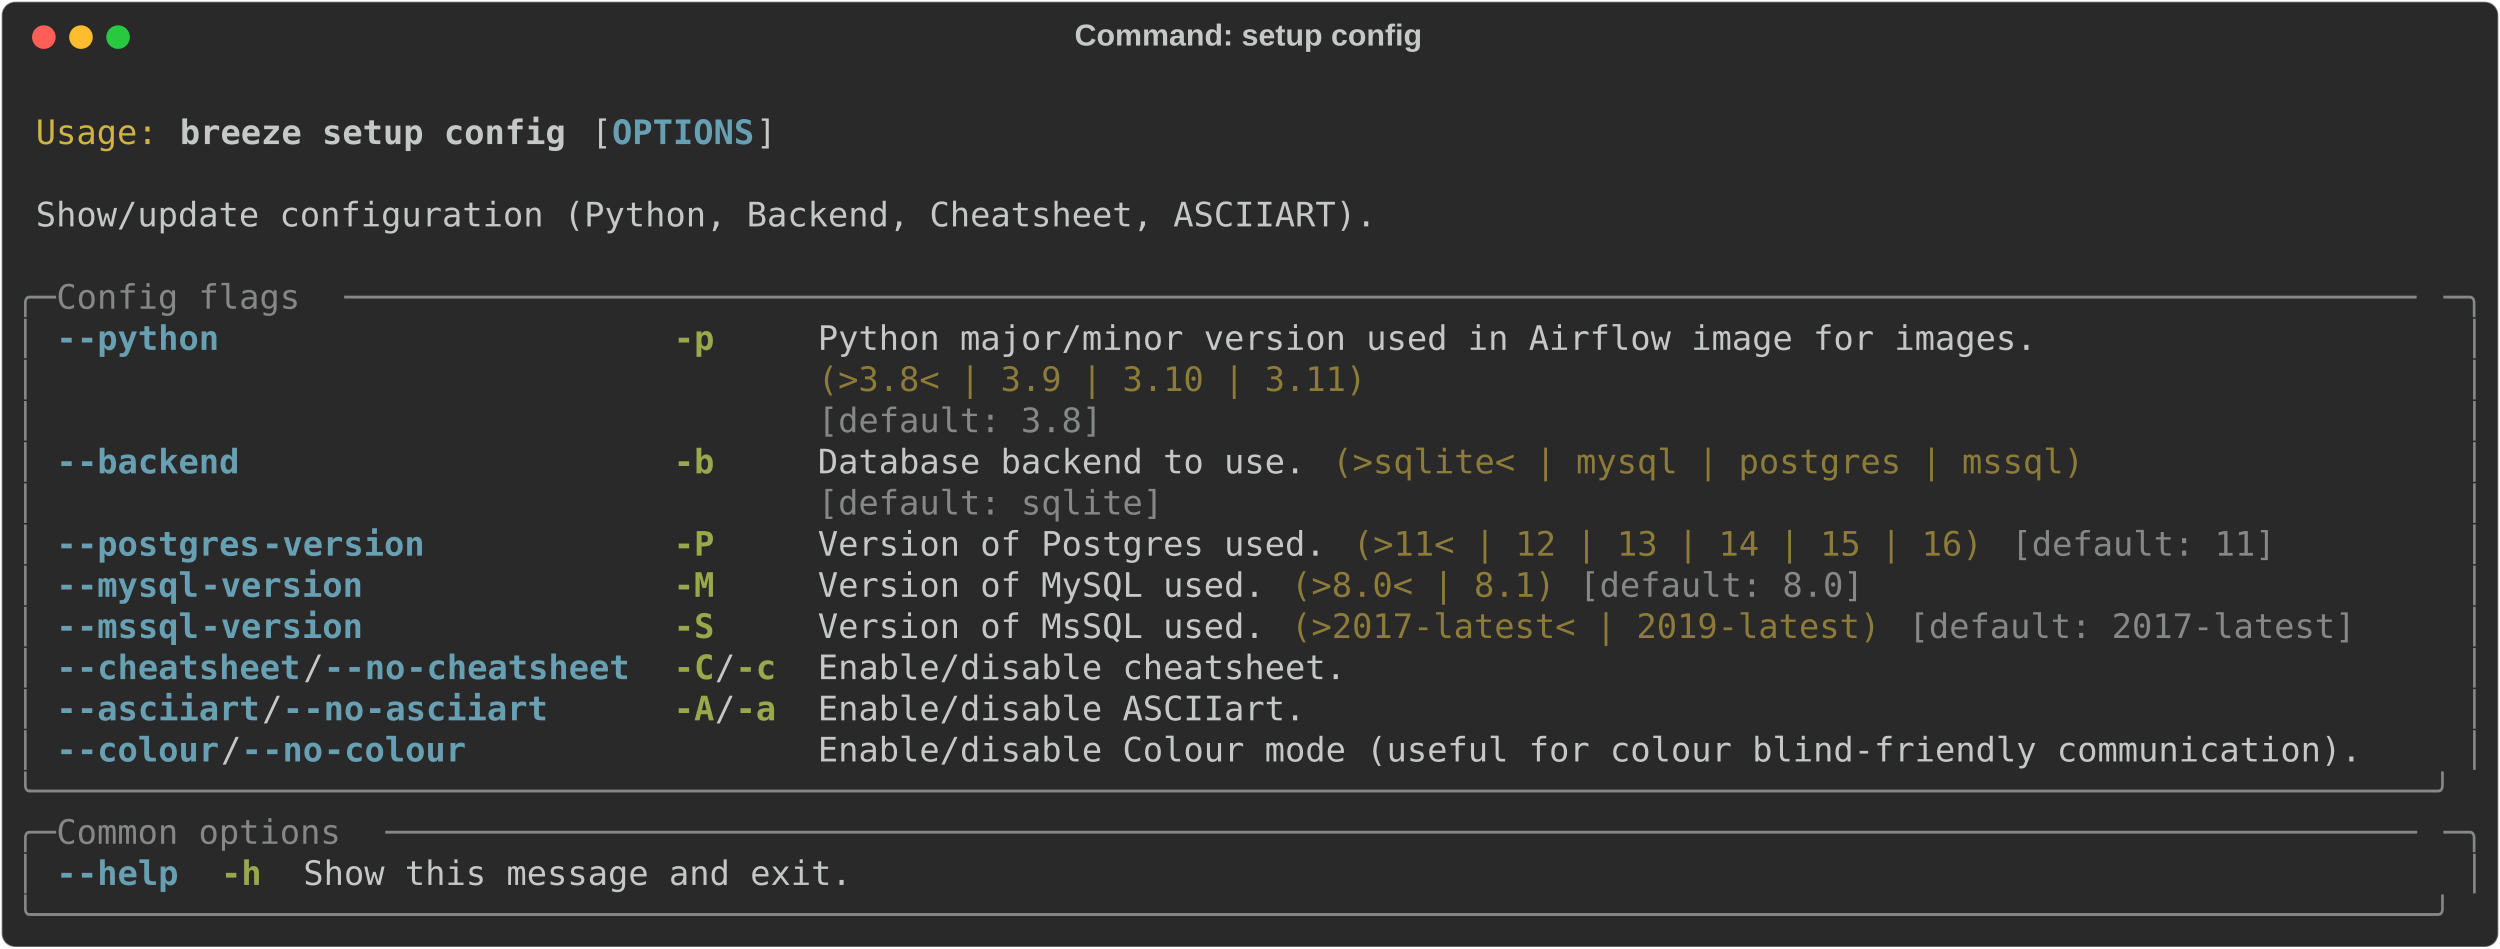
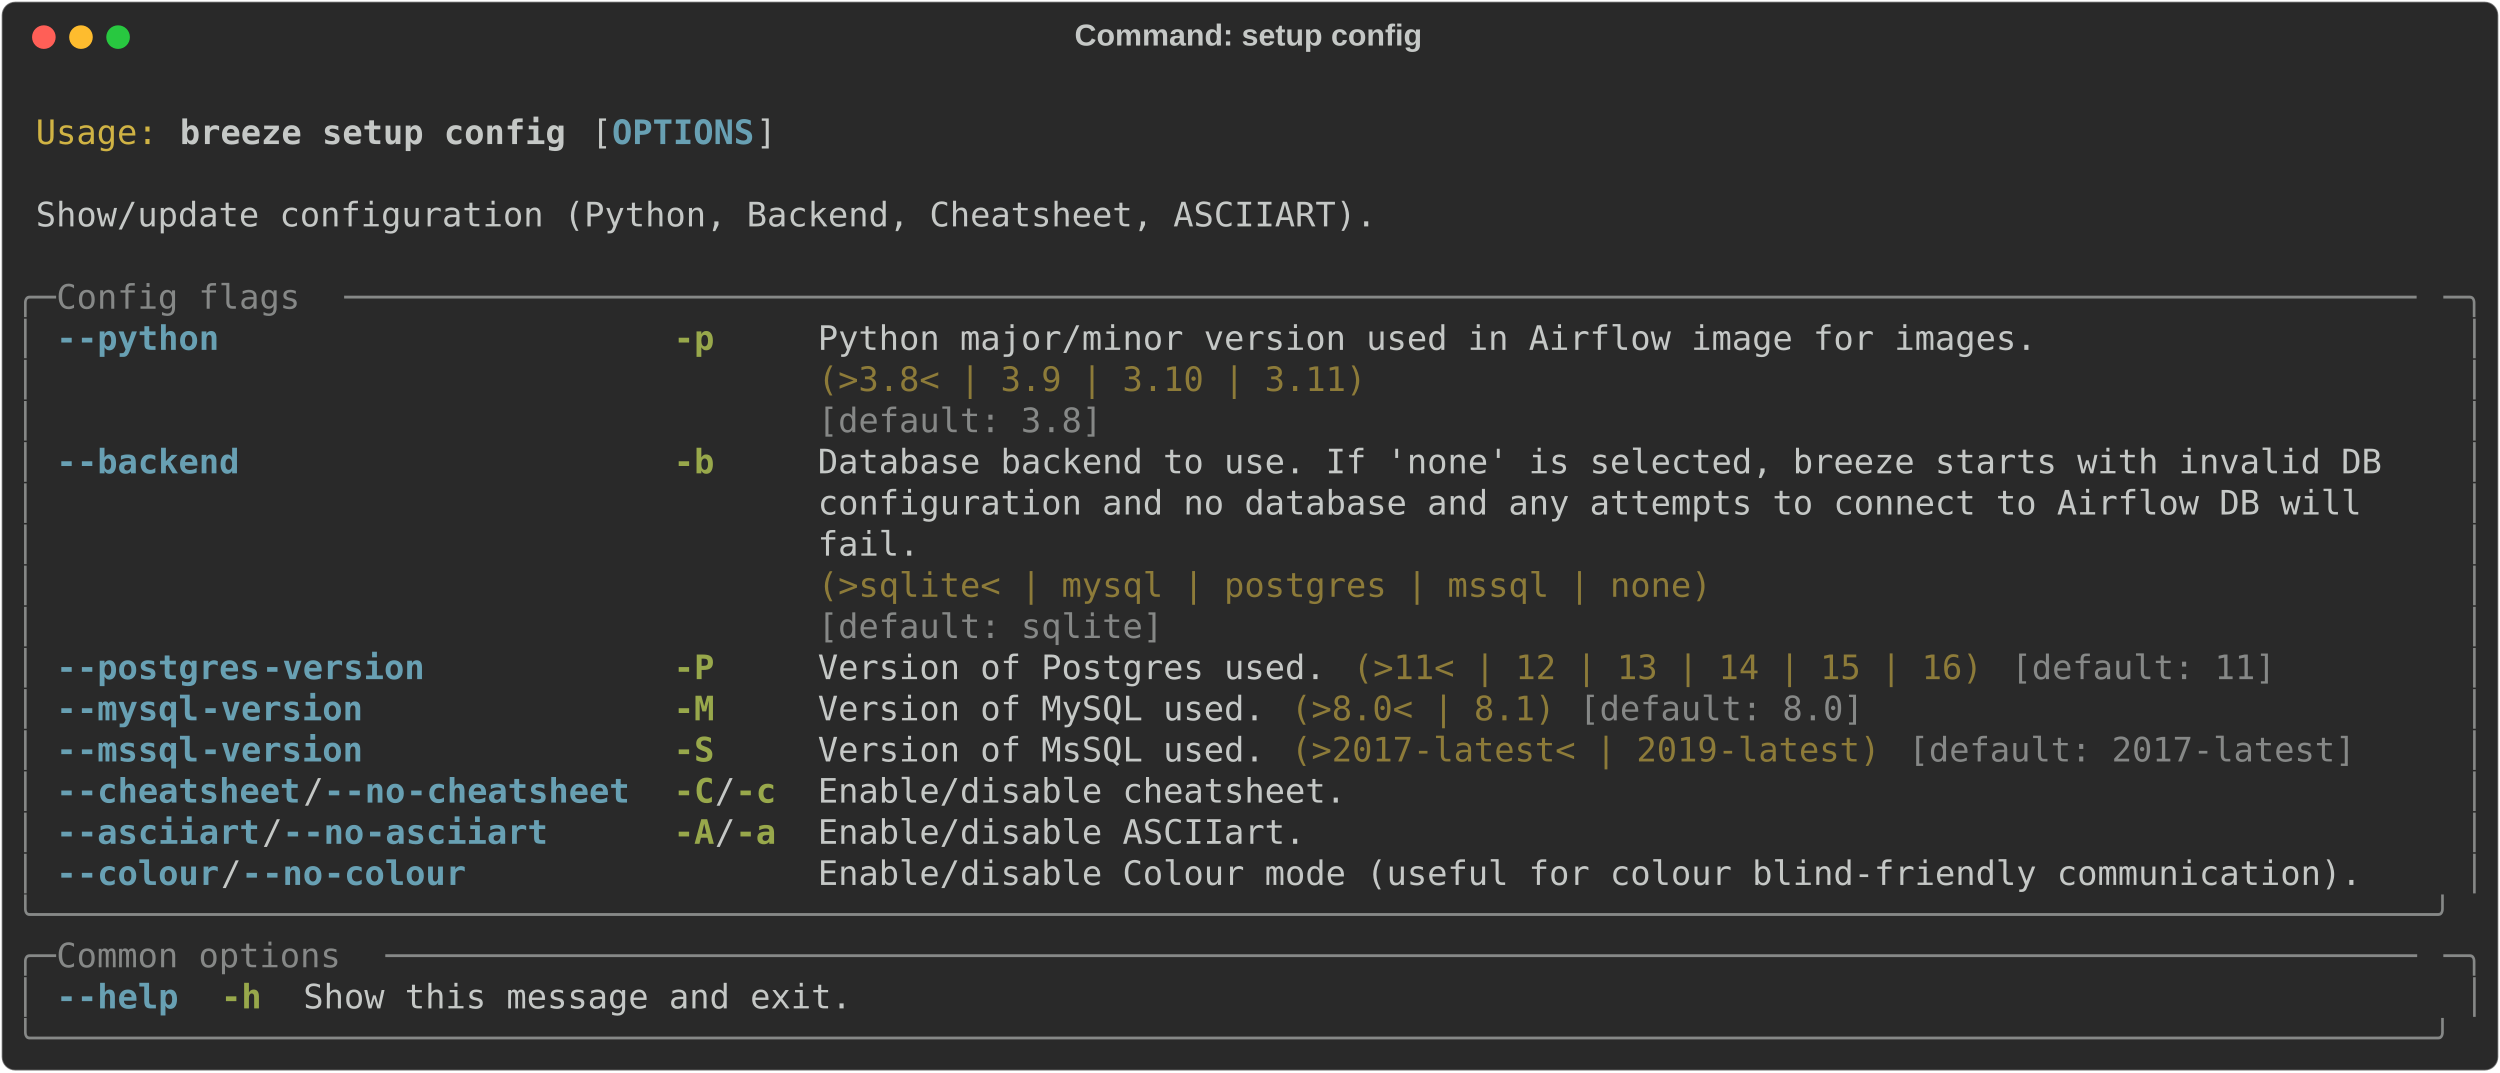
- <svg xmlns="http://www.w3.org/2000/svg" class="rich-terminal" viewBox="0 0 1482 562.4">
+ <svg xmlns="http://www.w3.org/2000/svg" class="rich-terminal" viewBox="0 0 1482 635.6">
  <style>

    @font-face {
        font-family: "Fira Code";
        src: local("FiraCode-Regular"),
                url("https://cdnjs.cloudflare.com/ajax/libs/firacode/6.2.0/woff2/FiraCode-Regular.woff2") format("woff2"),
                url("https://cdnjs.cloudflare.com/ajax/libs/firacode/6.2.0/woff/FiraCode-Regular.woff") format("woff");
        font-style: normal;
        font-weight: 400;
    }
    @font-face {
        font-family: "Fira Code";
        src: local("FiraCode-Bold"),
                url("https://cdnjs.cloudflare.com/ajax/libs/firacode/6.2.0/woff2/FiraCode-Bold.woff2") format("woff2"),
                url("https://cdnjs.cloudflare.com/ajax/libs/firacode/6.2.0/woff/FiraCode-Bold.woff") format("woff");
        font-style: bold;
        font-weight: 700;
    }

    .breeze-setup-config-matrix {
        font-family: Fira Code, monospace;
        font-size: 20px;
        line-height: 24.4px;
        font-variant-east-asian: full-width;
    }

    .breeze-setup-config-title {
        font-size: 18px;
        font-weight: bold;
        font-family: arial;
    }

    .breeze-setup-config-r1 { fill: #c5c8c6 }
.breeze-setup-config-r2 { fill: #d0b344 }
.breeze-setup-config-r3 { fill: #c5c8c6;font-weight: bold }
.breeze-setup-config-r4 { fill: #68a0b3;font-weight: bold }
.breeze-setup-config-r5 { fill: #868887 }
.breeze-setup-config-r6 { fill: #98a84b;font-weight: bold }
.breeze-setup-config-r7 { fill: #8d7b39 }
    </style>
  <defs>
    <clipPath id="breeze-setup-config-clip-terminal">
-       <rect x="0" y="0" width="1463.0" height="511.4" />
+       <rect x="0" y="0" width="1463.0" height="584.6" />
    </clipPath>
    <clipPath id="breeze-setup-config-line-0">
      <rect x="0" y="1.5" width="1464" height="24.65" />
    </clipPath>
    <clipPath id="breeze-setup-config-line-1">
      <rect x="0" y="25.9" width="1464" height="24.65" />
    </clipPath>
    <clipPath id="breeze-setup-config-line-2">
      <rect x="0" y="50.3" width="1464" height="24.65" />
    </clipPath>
    <clipPath id="breeze-setup-config-line-3">
      <rect x="0" y="74.7" width="1464" height="24.65" />
    </clipPath>
    <clipPath id="breeze-setup-config-line-4">
      <rect x="0" y="99.1" width="1464" height="24.65" />
    </clipPath>
    <clipPath id="breeze-setup-config-line-5">
      <rect x="0" y="123.5" width="1464" height="24.65" />
    </clipPath>
    <clipPath id="breeze-setup-config-line-6">
      <rect x="0" y="147.9" width="1464" height="24.65" />
    </clipPath>
    <clipPath id="breeze-setup-config-line-7">
      <rect x="0" y="172.3" width="1464" height="24.65" />
    </clipPath>
    <clipPath id="breeze-setup-config-line-8">
      <rect x="0" y="196.7" width="1464" height="24.65" />
    </clipPath>
    <clipPath id="breeze-setup-config-line-9">
      <rect x="0" y="221.1" width="1464" height="24.65" />
    </clipPath>
    <clipPath id="breeze-setup-config-line-10">
      <rect x="0" y="245.5" width="1464" height="24.65" />
    </clipPath>
    <clipPath id="breeze-setup-config-line-11">
      <rect x="0" y="269.9" width="1464" height="24.65" />
    </clipPath>
    <clipPath id="breeze-setup-config-line-12">
      <rect x="0" y="294.3" width="1464" height="24.65" />
    </clipPath>
    <clipPath id="breeze-setup-config-line-13">
      <rect x="0" y="318.7" width="1464" height="24.65" />
    </clipPath>
    <clipPath id="breeze-setup-config-line-14">
      <rect x="0" y="343.1" width="1464" height="24.65" />
    </clipPath>
    <clipPath id="breeze-setup-config-line-15">
      <rect x="0" y="367.5" width="1464" height="24.65" />
    </clipPath>
    <clipPath id="breeze-setup-config-line-16">
      <rect x="0" y="391.9" width="1464" height="24.65" />
    </clipPath>
    <clipPath id="breeze-setup-config-line-17">
      <rect x="0" y="416.3" width="1464" height="24.65" />
    </clipPath>
    <clipPath id="breeze-setup-config-line-18">
      <rect x="0" y="440.7" width="1464" height="24.65" />
    </clipPath>
    <clipPath id="breeze-setup-config-line-19">
      <rect x="0" y="465.1" width="1464" height="24.65" />
    </clipPath>
+     <clipPath id="breeze-setup-config-line-20">
+       <rect x="0" y="489.5" width="1464" height="24.65" />
+     </clipPath>
+     <clipPath id="breeze-setup-config-line-21">
+       <rect x="0" y="513.9" width="1464" height="24.65" />
+     </clipPath>
+     <clipPath id="breeze-setup-config-line-22">
+       <rect x="0" y="538.3" width="1464" height="24.65" />
+     </clipPath>
  </defs>
-   <rect fill="#292929" stroke="rgba(255,255,255,0.35)" stroke-width="1" x="1" y="1" width="1480" height="560.4" rx="8" />
+   <rect fill="#292929" stroke="rgba(255,255,255,0.35)" stroke-width="1" x="1" y="1" width="1480" height="633.6" rx="8" />
  <text class="breeze-setup-config-title" fill="#c5c8c6" text-anchor="middle" x="740" y="27">Command: setup config</text>
  <g transform="translate(26,22)">
    <circle cx="0" cy="0" r="7" fill="#ff5f57" />
    <circle cx="22" cy="0" r="7" fill="#febc2e" />
    <circle cx="44" cy="0" r="7" fill="#28c840" />
  </g>
  <g transform="translate(9, 41)" clip-path="url(#breeze-setup-config-clip-terminal)">
    <g class="breeze-setup-config-matrix">
      <text class="breeze-setup-config-r1" x="1464" y="20" textLength="12.2" clip-path="url(#breeze-setup-config-line-0)">
</text>
      <text class="breeze-setup-config-r2" x="12.2" y="44.4" textLength="73.2" clip-path="url(#breeze-setup-config-line-1)">Usage:</text>
      <text class="breeze-setup-config-r3" x="97.6" y="44.4" textLength="231.8" clip-path="url(#breeze-setup-config-line-1)">breeze setup config</text>
      <text class="breeze-setup-config-r1" x="341.6" y="44.4" textLength="12.2" clip-path="url(#breeze-setup-config-line-1)">[</text>
      <text class="breeze-setup-config-r4" x="353.8" y="44.4" textLength="85.4" clip-path="url(#breeze-setup-config-line-1)">OPTIONS</text>
      <text class="breeze-setup-config-r1" x="439.2" y="44.4" textLength="12.2" clip-path="url(#breeze-setup-config-line-1)">]</text>
      <text class="breeze-setup-config-r1" x="1464" y="44.4" textLength="12.2" clip-path="url(#breeze-setup-config-line-1)">
</text>
      <text class="breeze-setup-config-r1" x="1464" y="68.8" textLength="12.2" clip-path="url(#breeze-setup-config-line-2)">
</text>
      <text class="breeze-setup-config-r1" x="12.2" y="93.2" textLength="805.2" clip-path="url(#breeze-setup-config-line-3)">Show/update configuration (Python, Backend, Cheatsheet, ASCIIART).</text>
      <text class="breeze-setup-config-r1" x="1464" y="93.2" textLength="12.2" clip-path="url(#breeze-setup-config-line-3)">
</text>
      <text class="breeze-setup-config-r1" x="1464" y="117.6" textLength="12.2" clip-path="url(#breeze-setup-config-line-4)">
</text>
      <text class="breeze-setup-config-r5" x="0" y="142" textLength="24.4" clip-path="url(#breeze-setup-config-line-5)">╭─</text>
      <text class="breeze-setup-config-r5" x="24.4" y="142" textLength="170.8" clip-path="url(#breeze-setup-config-line-5)"> Config flags </text>
      <text class="breeze-setup-config-r5" x="195.2" y="142" textLength="1244.4" clip-path="url(#breeze-setup-config-line-5)">──────────────────────────────────────────────────────────────────────────────────────────────────────</text>
      <text class="breeze-setup-config-r5" x="1439.6" y="142" textLength="24.4" clip-path="url(#breeze-setup-config-line-5)">─╮</text>
      <text class="breeze-setup-config-r1" x="1464" y="142" textLength="12.2" clip-path="url(#breeze-setup-config-line-5)">
</text>
      <text class="breeze-setup-config-r5" x="0" y="166.4" textLength="12.2" clip-path="url(#breeze-setup-config-line-6)">│</text>
      <text class="breeze-setup-config-r4" x="24.4" y="166.4" textLength="12.2" clip-path="url(#breeze-setup-config-line-6)">-</text>
      <text class="breeze-setup-config-r4" x="36.6" y="166.4" textLength="85.4" clip-path="url(#breeze-setup-config-line-6)">-python</text>
      <text class="breeze-setup-config-r6" x="390.4" y="166.4" textLength="24.4" clip-path="url(#breeze-setup-config-line-6)">-p</text>
      <text class="breeze-setup-config-r1" x="475.8" y="166.4" textLength="732" clip-path="url(#breeze-setup-config-line-6)">Python major/minor version used in Airflow image for images.</text>
      <text class="breeze-setup-config-r5" x="1451.8" y="166.4" textLength="12.2" clip-path="url(#breeze-setup-config-line-6)">│</text>
      <text class="breeze-setup-config-r1" x="1464" y="166.4" textLength="12.2" clip-path="url(#breeze-setup-config-line-6)">
</text>
      <text class="breeze-setup-config-r5" x="0" y="190.8" textLength="12.2" clip-path="url(#breeze-setup-config-line-7)">│</text>
      <text class="breeze-setup-config-r7" x="475.8" y="190.8" textLength="732" clip-path="url(#breeze-setup-config-line-7)">(&gt;3.8&lt; | 3.9 | 3.10 | 3.11)                                 </text>
      <text class="breeze-setup-config-r5" x="1451.8" y="190.8" textLength="12.2" clip-path="url(#breeze-setup-config-line-7)">│</text>
      <text class="breeze-setup-config-r1" x="1464" y="190.8" textLength="12.2" clip-path="url(#breeze-setup-config-line-7)">
</text>
      <text class="breeze-setup-config-r5" x="0" y="215.2" textLength="12.2" clip-path="url(#breeze-setup-config-line-8)">│</text>
      <text class="breeze-setup-config-r5" x="475.8" y="215.2" textLength="732" clip-path="url(#breeze-setup-config-line-8)">[default: 3.8]                                              </text>
      <text class="breeze-setup-config-r5" x="1451.8" y="215.2" textLength="12.2" clip-path="url(#breeze-setup-config-line-8)">│</text>
      <text class="breeze-setup-config-r1" x="1464" y="215.2" textLength="12.2" clip-path="url(#breeze-setup-config-line-8)">
</text>
      <text class="breeze-setup-config-r5" x="0" y="239.6" textLength="12.2" clip-path="url(#breeze-setup-config-line-9)">│</text>
      <text class="breeze-setup-config-r4" x="24.4" y="239.6" textLength="12.2" clip-path="url(#breeze-setup-config-line-9)">-</text>
      <text class="breeze-setup-config-r4" x="36.6" y="239.6" textLength="97.6" clip-path="url(#breeze-setup-config-line-9)">-backend</text>
      <text class="breeze-setup-config-r6" x="390.4" y="239.6" textLength="24.4" clip-path="url(#breeze-setup-config-line-9)">-b</text>
-       <text class="breeze-setup-config-r1" x="475.8" y="239.6" textLength="292.8" clip-path="url(#breeze-setup-config-line-9)">Database backend to use.</text>
-       <text class="breeze-setup-config-r7" x="780.8" y="239.6" textLength="451.4" clip-path="url(#breeze-setup-config-line-9)">(&gt;sqlite&lt; | mysql | postgres | mssql)</text>
+       <text class="breeze-setup-config-r1" x="475.8" y="239.6" textLength="963.8" clip-path="url(#breeze-setup-config-line-9)">Database backend to use. If 'none' is selected, breeze starts with invalid DB  </text>
      <text class="breeze-setup-config-r5" x="1451.8" y="239.6" textLength="12.2" clip-path="url(#breeze-setup-config-line-9)">│</text>
      <text class="breeze-setup-config-r1" x="1464" y="239.6" textLength="12.2" clip-path="url(#breeze-setup-config-line-9)">
</text>
      <text class="breeze-setup-config-r5" x="0" y="264" textLength="12.2" clip-path="url(#breeze-setup-config-line-10)">│</text>
-       <text class="breeze-setup-config-r5" x="475.8" y="264" textLength="292.8" clip-path="url(#breeze-setup-config-line-10)">[default: sqlite]       </text>
+       <text class="breeze-setup-config-r1" x="475.8" y="264" textLength="963.8" clip-path="url(#breeze-setup-config-line-10)">configuration and no database and any attempts to connect to Airflow DB will   </text>
      <text class="breeze-setup-config-r5" x="1451.8" y="264" textLength="12.2" clip-path="url(#breeze-setup-config-line-10)">│</text>
      <text class="breeze-setup-config-r1" x="1464" y="264" textLength="12.2" clip-path="url(#breeze-setup-config-line-10)">
</text>
      <text class="breeze-setup-config-r5" x="0" y="288.4" textLength="12.2" clip-path="url(#breeze-setup-config-line-11)">│</text>
-       <text class="breeze-setup-config-r4" x="24.4" y="288.4" textLength="12.2" clip-path="url(#breeze-setup-config-line-11)">-</text>
-       <text class="breeze-setup-config-r4" x="36.6" y="288.4" textLength="109.8" clip-path="url(#breeze-setup-config-line-11)">-postgres</text>
-       <text class="breeze-setup-config-r4" x="146.4" y="288.4" textLength="97.6" clip-path="url(#breeze-setup-config-line-11)">-version</text>
-       <text class="breeze-setup-config-r6" x="390.4" y="288.4" textLength="24.4" clip-path="url(#breeze-setup-config-line-11)">-P</text>
-       <text class="breeze-setup-config-r1" x="475.8" y="288.4" textLength="305" clip-path="url(#breeze-setup-config-line-11)">Version of Postgres used.</text>
-       <text class="breeze-setup-config-r7" x="793" y="288.4" textLength="378.2" clip-path="url(#breeze-setup-config-line-11)">(&gt;11&lt; | 12 | 13 | 14 | 15 | 16)</text>
-       <text class="breeze-setup-config-r5" x="1183.4" y="288.4" textLength="158.6" clip-path="url(#breeze-setup-config-line-11)">[default: 11]</text>
+       <text class="breeze-setup-config-r1" x="475.8" y="288.4" textLength="963.8" clip-path="url(#breeze-setup-config-line-11)">fail.                                                                          </text>
      <text class="breeze-setup-config-r5" x="1451.8" y="288.4" textLength="12.2" clip-path="url(#breeze-setup-config-line-11)">│</text>
      <text class="breeze-setup-config-r1" x="1464" y="288.4" textLength="12.2" clip-path="url(#breeze-setup-config-line-11)">
</text>
      <text class="breeze-setup-config-r5" x="0" y="312.8" textLength="12.2" clip-path="url(#breeze-setup-config-line-12)">│</text>
-       <text class="breeze-setup-config-r4" x="24.4" y="312.8" textLength="12.2" clip-path="url(#breeze-setup-config-line-12)">-</text>
-       <text class="breeze-setup-config-r4" x="36.6" y="312.8" textLength="73.2" clip-path="url(#breeze-setup-config-line-12)">-mysql</text>
-       <text class="breeze-setup-config-r4" x="109.8" y="312.8" textLength="97.6" clip-path="url(#breeze-setup-config-line-12)">-version</text>
-       <text class="breeze-setup-config-r6" x="390.4" y="312.8" textLength="24.4" clip-path="url(#breeze-setup-config-line-12)">-M</text>
-       <text class="breeze-setup-config-r1" x="475.8" y="312.8" textLength="268.4" clip-path="url(#breeze-setup-config-line-12)">Version of MySQL used.</text>
-       <text class="breeze-setup-config-r7" x="756.4" y="312.8" textLength="158.6" clip-path="url(#breeze-setup-config-line-12)">(&gt;8.0&lt; | 8.1)</text>
-       <text class="breeze-setup-config-r5" x="927.2" y="312.8" textLength="170.8" clip-path="url(#breeze-setup-config-line-12)">[default: 8.0]</text>
+       <text class="breeze-setup-config-r7" x="475.8" y="312.8" textLength="963.8" clip-path="url(#breeze-setup-config-line-12)">(&gt;sqlite&lt; | mysql | postgres | mssql | none)                                   </text>
      <text class="breeze-setup-config-r5" x="1451.8" y="312.8" textLength="12.2" clip-path="url(#breeze-setup-config-line-12)">│</text>
      <text class="breeze-setup-config-r1" x="1464" y="312.8" textLength="12.2" clip-path="url(#breeze-setup-config-line-12)">
</text>
      <text class="breeze-setup-config-r5" x="0" y="337.2" textLength="12.2" clip-path="url(#breeze-setup-config-line-13)">│</text>
-       <text class="breeze-setup-config-r4" x="24.4" y="337.2" textLength="12.2" clip-path="url(#breeze-setup-config-line-13)">-</text>
-       <text class="breeze-setup-config-r4" x="36.6" y="337.2" textLength="73.2" clip-path="url(#breeze-setup-config-line-13)">-mssql</text>
-       <text class="breeze-setup-config-r4" x="109.8" y="337.2" textLength="97.6" clip-path="url(#breeze-setup-config-line-13)">-version</text>
-       <text class="breeze-setup-config-r6" x="390.4" y="337.2" textLength="24.4" clip-path="url(#breeze-setup-config-line-13)">-S</text>
-       <text class="breeze-setup-config-r1" x="475.8" y="337.2" textLength="268.4" clip-path="url(#breeze-setup-config-line-13)">Version of MsSQL used.</text>
-       <text class="breeze-setup-config-r7" x="756.4" y="337.2" textLength="353.8" clip-path="url(#breeze-setup-config-line-13)">(&gt;2017-latest&lt; | 2019-latest)</text>
-       <text class="breeze-setup-config-r5" x="1122.4" y="337.2" textLength="268.4" clip-path="url(#breeze-setup-config-line-13)">[default: 2017-latest]</text>
+       <text class="breeze-setup-config-r5" x="475.8" y="337.2" textLength="963.8" clip-path="url(#breeze-setup-config-line-13)">[default: sqlite]                                                              </text>
      <text class="breeze-setup-config-r5" x="1451.8" y="337.2" textLength="12.2" clip-path="url(#breeze-setup-config-line-13)">│</text>
      <text class="breeze-setup-config-r1" x="1464" y="337.2" textLength="12.2" clip-path="url(#breeze-setup-config-line-13)">
</text>
      <text class="breeze-setup-config-r5" x="0" y="361.6" textLength="12.2" clip-path="url(#breeze-setup-config-line-14)">│</text>
      <text class="breeze-setup-config-r4" x="24.4" y="361.6" textLength="12.2" clip-path="url(#breeze-setup-config-line-14)">-</text>
-       <text class="breeze-setup-config-r4" x="36.6" y="361.6" textLength="134.2" clip-path="url(#breeze-setup-config-line-14)">-cheatsheet</text>
-       <text class="breeze-setup-config-r1" x="170.8" y="361.6" textLength="12.2" clip-path="url(#breeze-setup-config-line-14)">/</text>
-       <text class="breeze-setup-config-r4" x="183" y="361.6" textLength="12.2" clip-path="url(#breeze-setup-config-line-14)">-</text>
-       <text class="breeze-setup-config-r4" x="195.2" y="361.6" textLength="36.6" clip-path="url(#breeze-setup-config-line-14)">-no</text>
-       <text class="breeze-setup-config-r4" x="231.8" y="361.6" textLength="134.2" clip-path="url(#breeze-setup-config-line-14)">-cheatsheet</text>
-       <text class="breeze-setup-config-r6" x="390.4" y="361.6" textLength="24.4" clip-path="url(#breeze-setup-config-line-14)">-C</text>
-       <text class="breeze-setup-config-r1" x="414.8" y="361.6" textLength="12.2" clip-path="url(#breeze-setup-config-line-14)">/</text>
-       <text class="breeze-setup-config-r6" x="427" y="361.6" textLength="24.4" clip-path="url(#breeze-setup-config-line-14)">-c</text>
-       <text class="breeze-setup-config-r1" x="475.8" y="361.6" textLength="317.2" clip-path="url(#breeze-setup-config-line-14)">Enable/disable cheatsheet.</text>
+       <text class="breeze-setup-config-r4" x="36.6" y="361.6" textLength="109.8" clip-path="url(#breeze-setup-config-line-14)">-postgres</text>
+       <text class="breeze-setup-config-r4" x="146.4" y="361.6" textLength="97.6" clip-path="url(#breeze-setup-config-line-14)">-version</text>
+       <text class="breeze-setup-config-r6" x="390.4" y="361.6" textLength="24.4" clip-path="url(#breeze-setup-config-line-14)">-P</text>
+       <text class="breeze-setup-config-r1" x="475.8" y="361.6" textLength="305" clip-path="url(#breeze-setup-config-line-14)">Version of Postgres used.</text>
+       <text class="breeze-setup-config-r7" x="793" y="361.6" textLength="378.2" clip-path="url(#breeze-setup-config-line-14)">(&gt;11&lt; | 12 | 13 | 14 | 15 | 16)</text>
+       <text class="breeze-setup-config-r5" x="1183.4" y="361.6" textLength="158.6" clip-path="url(#breeze-setup-config-line-14)">[default: 11]</text>
      <text class="breeze-setup-config-r5" x="1451.8" y="361.6" textLength="12.2" clip-path="url(#breeze-setup-config-line-14)">│</text>
      <text class="breeze-setup-config-r1" x="1464" y="361.6" textLength="12.2" clip-path="url(#breeze-setup-config-line-14)">
</text>
      <text class="breeze-setup-config-r5" x="0" y="386" textLength="12.2" clip-path="url(#breeze-setup-config-line-15)">│</text>
      <text class="breeze-setup-config-r4" x="24.4" y="386" textLength="12.2" clip-path="url(#breeze-setup-config-line-15)">-</text>
-       <text class="breeze-setup-config-r4" x="36.6" y="386" textLength="109.8" clip-path="url(#breeze-setup-config-line-15)">-asciiart</text>
-       <text class="breeze-setup-config-r1" x="146.4" y="386" textLength="12.2" clip-path="url(#breeze-setup-config-line-15)">/</text>
-       <text class="breeze-setup-config-r4" x="158.6" y="386" textLength="12.2" clip-path="url(#breeze-setup-config-line-15)">-</text>
-       <text class="breeze-setup-config-r4" x="170.8" y="386" textLength="36.6" clip-path="url(#breeze-setup-config-line-15)">-no</text>
-       <text class="breeze-setup-config-r4" x="207.4" y="386" textLength="109.8" clip-path="url(#breeze-setup-config-line-15)">-asciiart</text>
-       <text class="breeze-setup-config-r6" x="390.4" y="386" textLength="24.4" clip-path="url(#breeze-setup-config-line-15)">-A</text>
-       <text class="breeze-setup-config-r1" x="414.8" y="386" textLength="12.2" clip-path="url(#breeze-setup-config-line-15)">/</text>
-       <text class="breeze-setup-config-r6" x="427" y="386" textLength="24.4" clip-path="url(#breeze-setup-config-line-15)">-a</text>
-       <text class="breeze-setup-config-r1" x="475.8" y="386" textLength="292.8" clip-path="url(#breeze-setup-config-line-15)">Enable/disable ASCIIart.</text>
+       <text class="breeze-setup-config-r4" x="36.6" y="386" textLength="73.2" clip-path="url(#breeze-setup-config-line-15)">-mysql</text>
+       <text class="breeze-setup-config-r4" x="109.8" y="386" textLength="97.6" clip-path="url(#breeze-setup-config-line-15)">-version</text>
+       <text class="breeze-setup-config-r6" x="390.4" y="386" textLength="24.4" clip-path="url(#breeze-setup-config-line-15)">-M</text>
+       <text class="breeze-setup-config-r1" x="475.8" y="386" textLength="268.4" clip-path="url(#breeze-setup-config-line-15)">Version of MySQL used.</text>
+       <text class="breeze-setup-config-r7" x="756.4" y="386" textLength="158.6" clip-path="url(#breeze-setup-config-line-15)">(&gt;8.0&lt; | 8.1)</text>
+       <text class="breeze-setup-config-r5" x="927.2" y="386" textLength="170.8" clip-path="url(#breeze-setup-config-line-15)">[default: 8.0]</text>
      <text class="breeze-setup-config-r5" x="1451.8" y="386" textLength="12.2" clip-path="url(#breeze-setup-config-line-15)">│</text>
      <text class="breeze-setup-config-r1" x="1464" y="386" textLength="12.2" clip-path="url(#breeze-setup-config-line-15)">
</text>
      <text class="breeze-setup-config-r5" x="0" y="410.4" textLength="12.2" clip-path="url(#breeze-setup-config-line-16)">│</text>
      <text class="breeze-setup-config-r4" x="24.4" y="410.4" textLength="12.2" clip-path="url(#breeze-setup-config-line-16)">-</text>
-       <text class="breeze-setup-config-r4" x="36.6" y="410.4" textLength="85.4" clip-path="url(#breeze-setup-config-line-16)">-colour</text>
-       <text class="breeze-setup-config-r1" x="122" y="410.4" textLength="12.2" clip-path="url(#breeze-setup-config-line-16)">/</text>
-       <text class="breeze-setup-config-r4" x="134.2" y="410.4" textLength="12.2" clip-path="url(#breeze-setup-config-line-16)">-</text>
-       <text class="breeze-setup-config-r4" x="146.4" y="410.4" textLength="36.6" clip-path="url(#breeze-setup-config-line-16)">-no</text>
-       <text class="breeze-setup-config-r4" x="183" y="410.4" textLength="85.4" clip-path="url(#breeze-setup-config-line-16)">-colour</text>
-       <text class="breeze-setup-config-r1" x="475.8" y="410.4" textLength="927.2" clip-path="url(#breeze-setup-config-line-16)">Enable/disable Colour mode (useful for colour blind-friendly communication).</text>
+       <text class="breeze-setup-config-r4" x="36.6" y="410.4" textLength="73.2" clip-path="url(#breeze-setup-config-line-16)">-mssql</text>
+       <text class="breeze-setup-config-r4" x="109.8" y="410.4" textLength="97.6" clip-path="url(#breeze-setup-config-line-16)">-version</text>
+       <text class="breeze-setup-config-r6" x="390.4" y="410.4" textLength="24.4" clip-path="url(#breeze-setup-config-line-16)">-S</text>
+       <text class="breeze-setup-config-r1" x="475.8" y="410.4" textLength="268.4" clip-path="url(#breeze-setup-config-line-16)">Version of MsSQL used.</text>
+       <text class="breeze-setup-config-r7" x="756.4" y="410.4" textLength="353.8" clip-path="url(#breeze-setup-config-line-16)">(&gt;2017-latest&lt; | 2019-latest)</text>
+       <text class="breeze-setup-config-r5" x="1122.4" y="410.4" textLength="268.4" clip-path="url(#breeze-setup-config-line-16)">[default: 2017-latest]</text>
      <text class="breeze-setup-config-r5" x="1451.8" y="410.4" textLength="12.2" clip-path="url(#breeze-setup-config-line-16)">│</text>
      <text class="breeze-setup-config-r1" x="1464" y="410.4" textLength="12.2" clip-path="url(#breeze-setup-config-line-16)">
</text>
-       <text class="breeze-setup-config-r5" x="0" y="434.8" textLength="1464" clip-path="url(#breeze-setup-config-line-17)">╰──────────────────────────────────────────────────────────────────────────────────────────────────────────────────────╯</text>
+       <text class="breeze-setup-config-r5" x="0" y="434.8" textLength="12.2" clip-path="url(#breeze-setup-config-line-17)">│</text>
+       <text class="breeze-setup-config-r4" x="24.4" y="434.8" textLength="12.2" clip-path="url(#breeze-setup-config-line-17)">-</text>
+       <text class="breeze-setup-config-r4" x="36.6" y="434.8" textLength="134.2" clip-path="url(#breeze-setup-config-line-17)">-cheatsheet</text>
+       <text class="breeze-setup-config-r1" x="170.8" y="434.8" textLength="12.2" clip-path="url(#breeze-setup-config-line-17)">/</text>
+       <text class="breeze-setup-config-r4" x="183" y="434.8" textLength="12.2" clip-path="url(#breeze-setup-config-line-17)">-</text>
+       <text class="breeze-setup-config-r4" x="195.2" y="434.8" textLength="36.6" clip-path="url(#breeze-setup-config-line-17)">-no</text>
+       <text class="breeze-setup-config-r4" x="231.8" y="434.8" textLength="134.2" clip-path="url(#breeze-setup-config-line-17)">-cheatsheet</text>
+       <text class="breeze-setup-config-r6" x="390.4" y="434.8" textLength="24.4" clip-path="url(#breeze-setup-config-line-17)">-C</text>
+       <text class="breeze-setup-config-r1" x="414.8" y="434.8" textLength="12.2" clip-path="url(#breeze-setup-config-line-17)">/</text>
+       <text class="breeze-setup-config-r6" x="427" y="434.8" textLength="24.4" clip-path="url(#breeze-setup-config-line-17)">-c</text>
+       <text class="breeze-setup-config-r1" x="475.8" y="434.8" textLength="317.2" clip-path="url(#breeze-setup-config-line-17)">Enable/disable cheatsheet.</text>
+       <text class="breeze-setup-config-r5" x="1451.8" y="434.8" textLength="12.2" clip-path="url(#breeze-setup-config-line-17)">│</text>
      <text class="breeze-setup-config-r1" x="1464" y="434.8" textLength="12.2" clip-path="url(#breeze-setup-config-line-17)">
</text>
-       <text class="breeze-setup-config-r5" x="0" y="459.2" textLength="24.4" clip-path="url(#breeze-setup-config-line-18)">╭─</text>
-       <text class="breeze-setup-config-r5" x="24.4" y="459.2" textLength="195.2" clip-path="url(#breeze-setup-config-line-18)"> Common options </text>
-       <text class="breeze-setup-config-r5" x="219.6" y="459.2" textLength="1220" clip-path="url(#breeze-setup-config-line-18)">────────────────────────────────────────────────────────────────────────────────────────────────────</text>
-       <text class="breeze-setup-config-r5" x="1439.6" y="459.2" textLength="24.4" clip-path="url(#breeze-setup-config-line-18)">─╮</text>
+       <text class="breeze-setup-config-r5" x="0" y="459.2" textLength="12.2" clip-path="url(#breeze-setup-config-line-18)">│</text>
+       <text class="breeze-setup-config-r4" x="24.4" y="459.2" textLength="12.2" clip-path="url(#breeze-setup-config-line-18)">-</text>
+       <text class="breeze-setup-config-r4" x="36.6" y="459.2" textLength="109.8" clip-path="url(#breeze-setup-config-line-18)">-asciiart</text>
+       <text class="breeze-setup-config-r1" x="146.4" y="459.2" textLength="12.2" clip-path="url(#breeze-setup-config-line-18)">/</text>
+       <text class="breeze-setup-config-r4" x="158.6" y="459.2" textLength="12.2" clip-path="url(#breeze-setup-config-line-18)">-</text>
+       <text class="breeze-setup-config-r4" x="170.8" y="459.2" textLength="36.6" clip-path="url(#breeze-setup-config-line-18)">-no</text>
+       <text class="breeze-setup-config-r4" x="207.4" y="459.2" textLength="109.8" clip-path="url(#breeze-setup-config-line-18)">-asciiart</text>
+       <text class="breeze-setup-config-r6" x="390.4" y="459.2" textLength="24.4" clip-path="url(#breeze-setup-config-line-18)">-A</text>
+       <text class="breeze-setup-config-r1" x="414.8" y="459.2" textLength="12.2" clip-path="url(#breeze-setup-config-line-18)">/</text>
+       <text class="breeze-setup-config-r6" x="427" y="459.2" textLength="24.4" clip-path="url(#breeze-setup-config-line-18)">-a</text>
+       <text class="breeze-setup-config-r1" x="475.8" y="459.2" textLength="292.8" clip-path="url(#breeze-setup-config-line-18)">Enable/disable ASCIIart.</text>
+       <text class="breeze-setup-config-r5" x="1451.8" y="459.2" textLength="12.2" clip-path="url(#breeze-setup-config-line-18)">│</text>
      <text class="breeze-setup-config-r1" x="1464" y="459.2" textLength="12.2" clip-path="url(#breeze-setup-config-line-18)">
</text>
      <text class="breeze-setup-config-r5" x="0" y="483.6" textLength="12.2" clip-path="url(#breeze-setup-config-line-19)">│</text>
      <text class="breeze-setup-config-r4" x="24.4" y="483.6" textLength="12.2" clip-path="url(#breeze-setup-config-line-19)">-</text>
-       <text class="breeze-setup-config-r4" x="36.6" y="483.6" textLength="61" clip-path="url(#breeze-setup-config-line-19)">-help</text>
-       <text class="breeze-setup-config-r6" x="122" y="483.6" textLength="24.4" clip-path="url(#breeze-setup-config-line-19)">-h</text>
-       <text class="breeze-setup-config-r1" x="170.8" y="483.6" textLength="329.4" clip-path="url(#breeze-setup-config-line-19)">Show this message and exit.</text>
+       <text class="breeze-setup-config-r4" x="36.6" y="483.6" textLength="85.4" clip-path="url(#breeze-setup-config-line-19)">-colour</text>
+       <text class="breeze-setup-config-r1" x="122" y="483.6" textLength="12.2" clip-path="url(#breeze-setup-config-line-19)">/</text>
+       <text class="breeze-setup-config-r4" x="134.2" y="483.6" textLength="12.2" clip-path="url(#breeze-setup-config-line-19)">-</text>
+       <text class="breeze-setup-config-r4" x="146.4" y="483.6" textLength="36.6" clip-path="url(#breeze-setup-config-line-19)">-no</text>
+       <text class="breeze-setup-config-r4" x="183" y="483.6" textLength="85.4" clip-path="url(#breeze-setup-config-line-19)">-colour</text>
+       <text class="breeze-setup-config-r1" x="475.8" y="483.6" textLength="927.2" clip-path="url(#breeze-setup-config-line-19)">Enable/disable Colour mode (useful for colour blind-friendly communication).</text>
      <text class="breeze-setup-config-r5" x="1451.8" y="483.6" textLength="12.2" clip-path="url(#breeze-setup-config-line-19)">│</text>
      <text class="breeze-setup-config-r1" x="1464" y="483.6" textLength="12.2" clip-path="url(#breeze-setup-config-line-19)">
</text>
      <text class="breeze-setup-config-r5" x="0" y="508" textLength="1464" clip-path="url(#breeze-setup-config-line-20)">╰──────────────────────────────────────────────────────────────────────────────────────────────────────────────────────╯</text>
      <text class="breeze-setup-config-r1" x="1464" y="508" textLength="12.2" clip-path="url(#breeze-setup-config-line-20)">
+ </text>
+       <text class="breeze-setup-config-r5" x="0" y="532.4" textLength="24.4" clip-path="url(#breeze-setup-config-line-21)">╭─</text>
+       <text class="breeze-setup-config-r5" x="24.4" y="532.4" textLength="195.2" clip-path="url(#breeze-setup-config-line-21)"> Common options </text>
+       <text class="breeze-setup-config-r5" x="219.6" y="532.4" textLength="1220" clip-path="url(#breeze-setup-config-line-21)">────────────────────────────────────────────────────────────────────────────────────────────────────</text>
+       <text class="breeze-setup-config-r5" x="1439.6" y="532.4" textLength="24.4" clip-path="url(#breeze-setup-config-line-21)">─╮</text>
+       <text class="breeze-setup-config-r1" x="1464" y="532.4" textLength="12.2" clip-path="url(#breeze-setup-config-line-21)">
+ </text>
+       <text class="breeze-setup-config-r5" x="0" y="556.8" textLength="12.2" clip-path="url(#breeze-setup-config-line-22)">│</text>
+       <text class="breeze-setup-config-r4" x="24.4" y="556.8" textLength="12.2" clip-path="url(#breeze-setup-config-line-22)">-</text>
+       <text class="breeze-setup-config-r4" x="36.6" y="556.8" textLength="61" clip-path="url(#breeze-setup-config-line-22)">-help</text>
+       <text class="breeze-setup-config-r6" x="122" y="556.8" textLength="24.4" clip-path="url(#breeze-setup-config-line-22)">-h</text>
+       <text class="breeze-setup-config-r1" x="170.8" y="556.8" textLength="329.4" clip-path="url(#breeze-setup-config-line-22)">Show this message and exit.</text>
+       <text class="breeze-setup-config-r5" x="1451.8" y="556.8" textLength="12.2" clip-path="url(#breeze-setup-config-line-22)">│</text>
+       <text class="breeze-setup-config-r1" x="1464" y="556.8" textLength="12.2" clip-path="url(#breeze-setup-config-line-22)">
+ </text>
+       <text class="breeze-setup-config-r5" x="0" y="581.2" textLength="1464" clip-path="url(#breeze-setup-config-line-23)">╰──────────────────────────────────────────────────────────────────────────────────────────────────────────────────────╯</text>
+       <text class="breeze-setup-config-r1" x="1464" y="581.2" textLength="12.2" clip-path="url(#breeze-setup-config-line-23)">
</text>
    </g>
  </g>
</svg>
